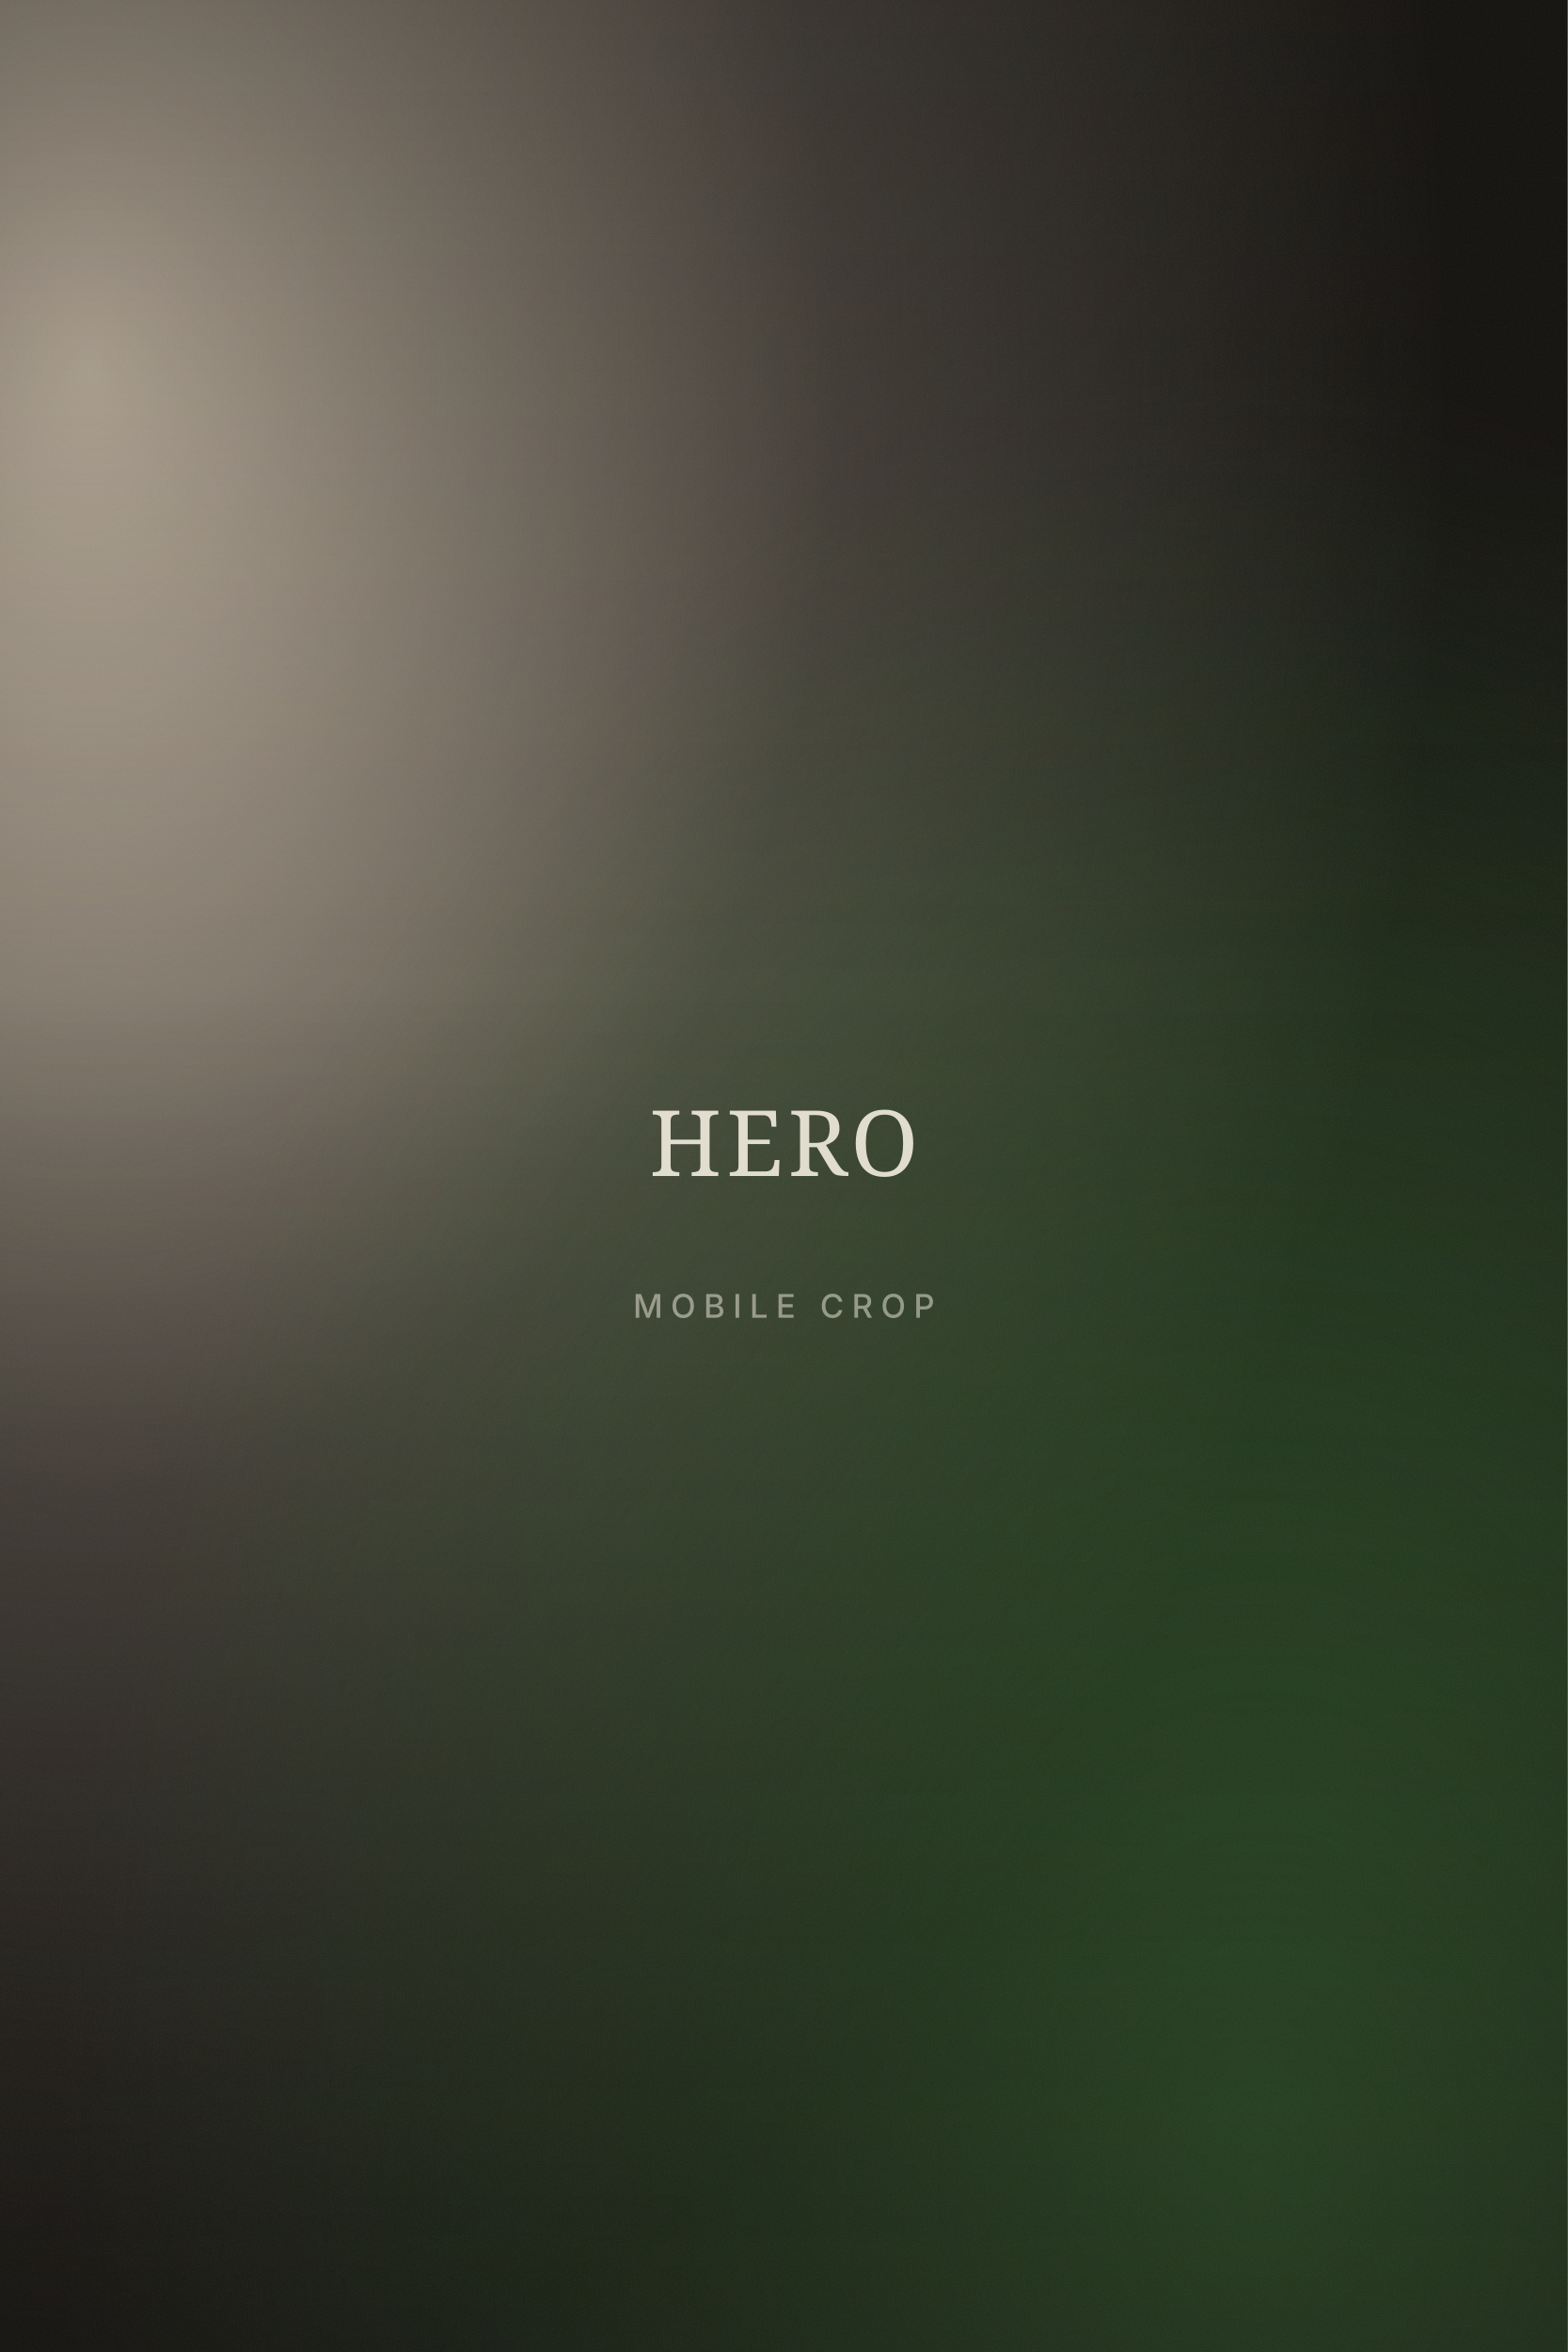
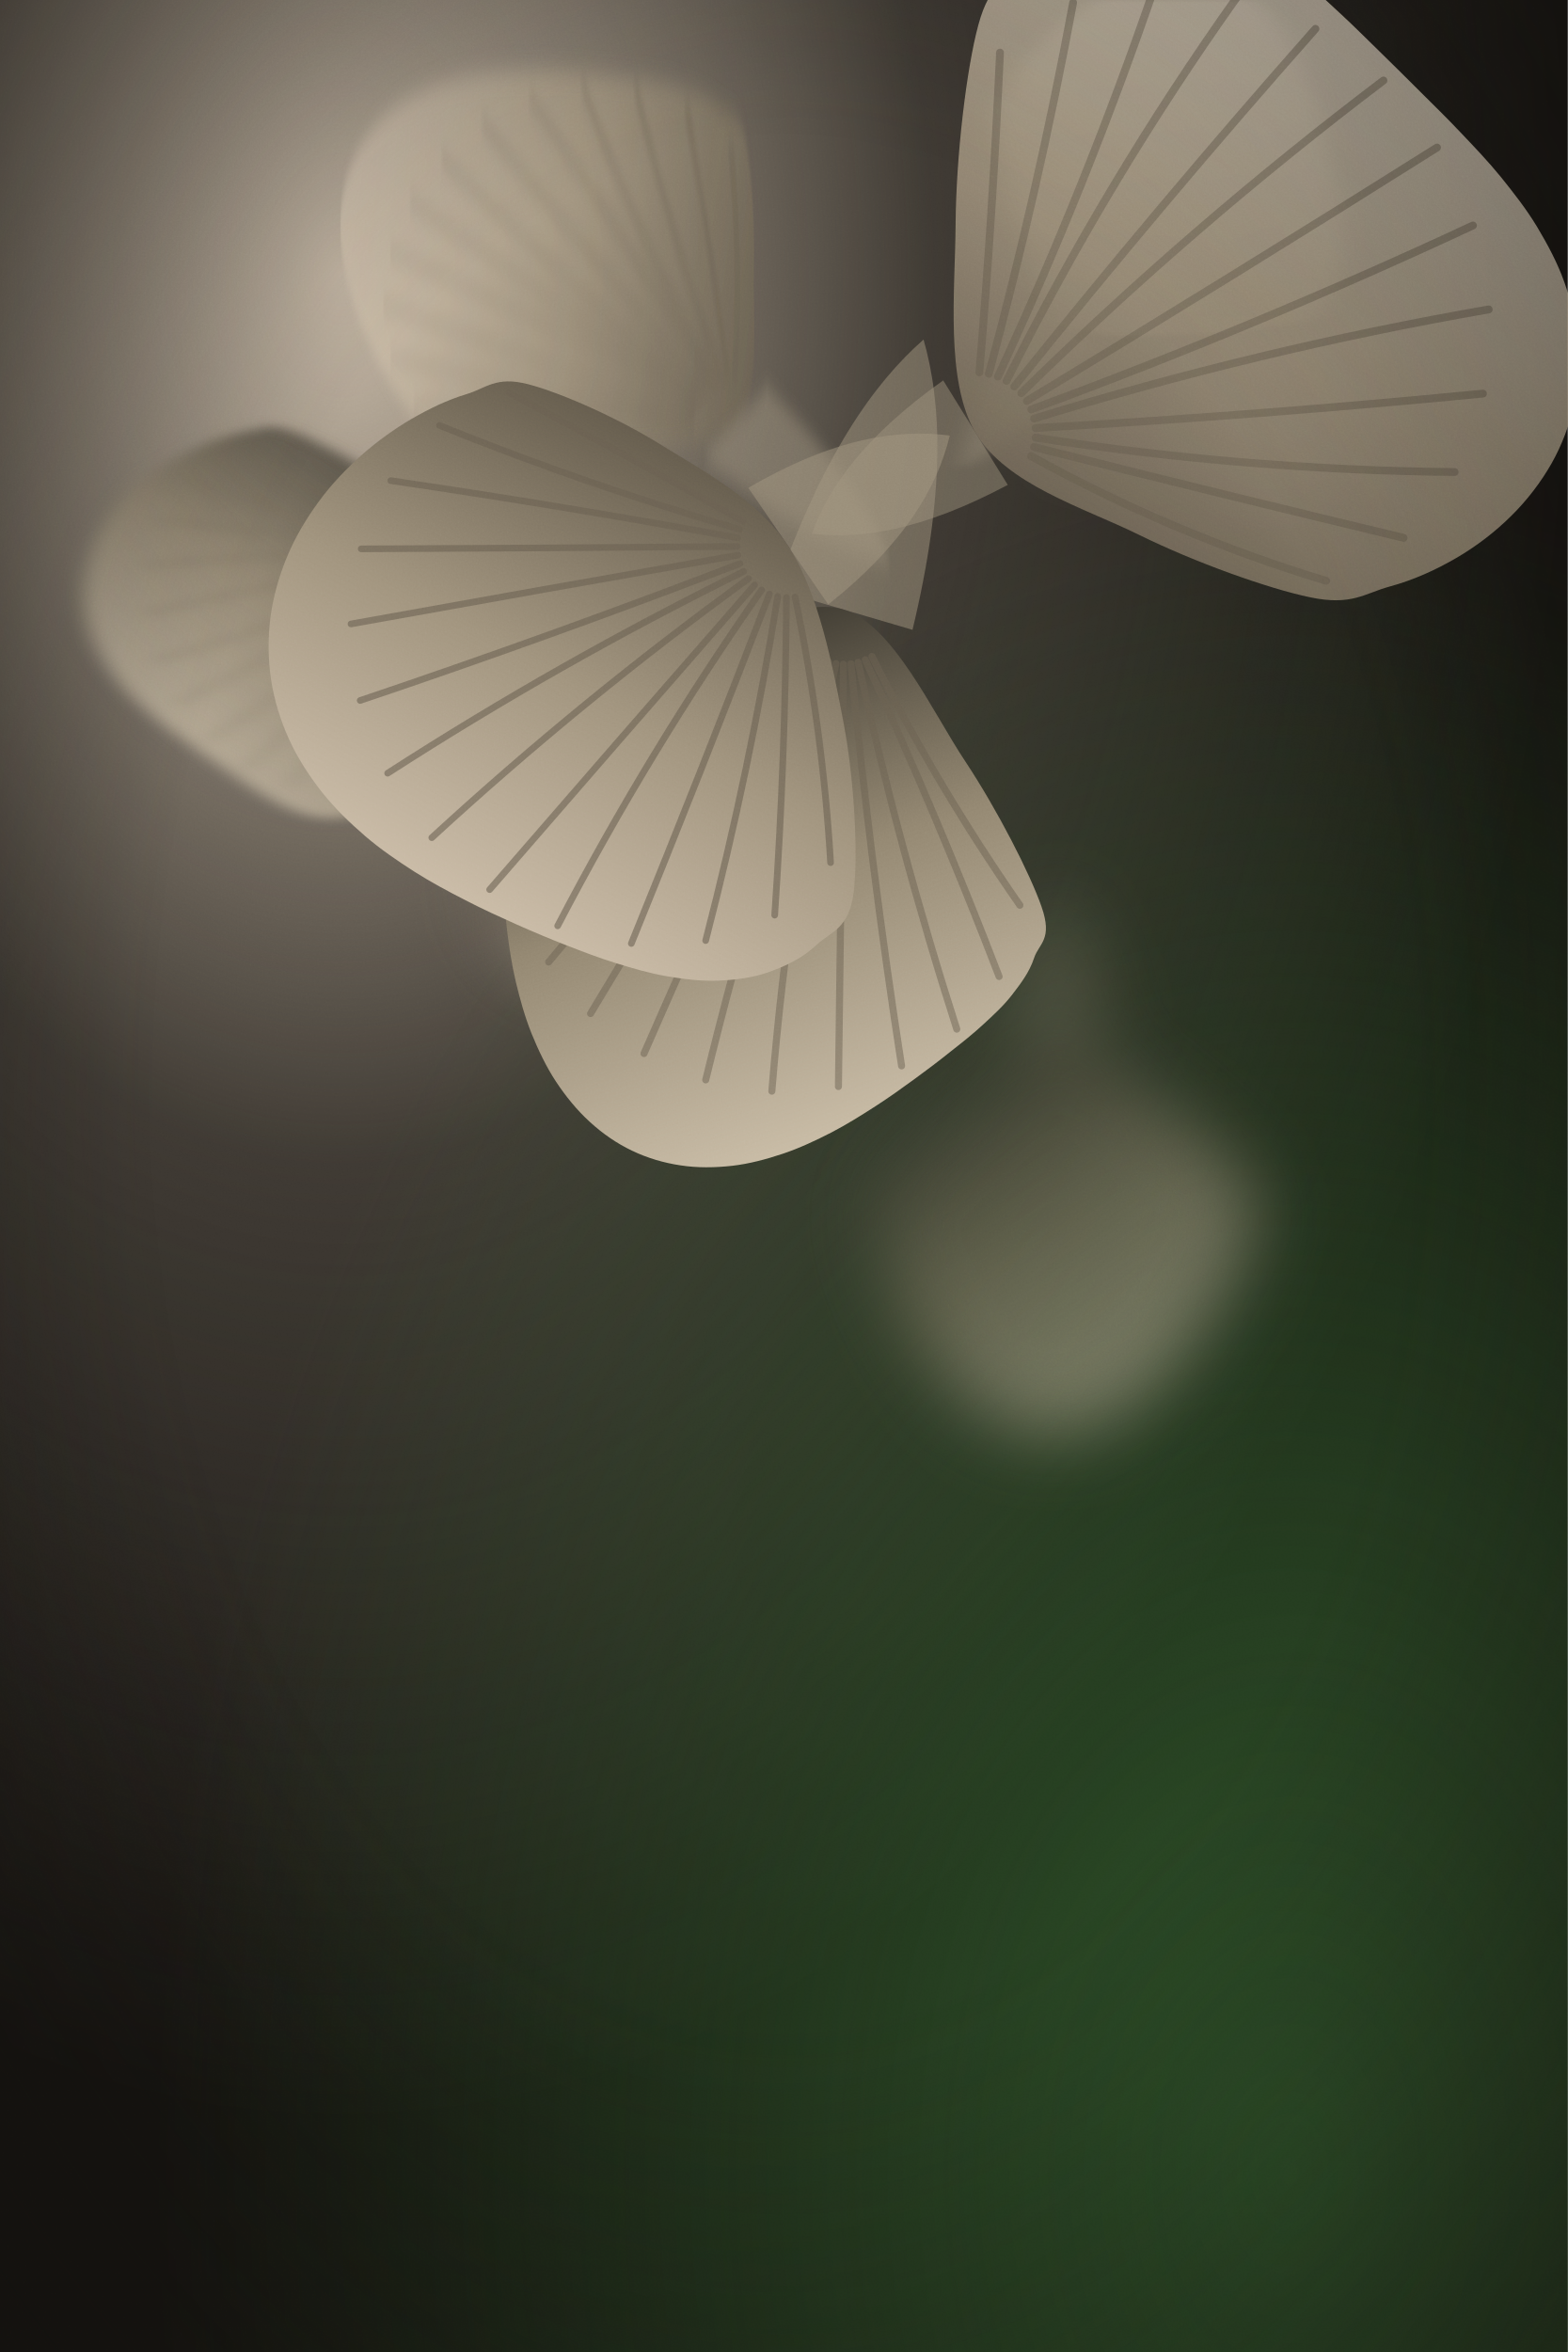
- <svg xmlns="http://www.w3.org/2000/svg" width="1200" height="1800" viewBox="0 0 1200 1800" role="img" aria-label="HERO — placeholder">
+ <svg xmlns="http://www.w3.org/2000/svg" width="1200" height="1800" viewBox="0 0 1200 1800" role="img" aria-label="Oyster mushroom cluster">
  <defs>
-     <radialGradient id="a2019" cx="6%" cy="16%" r="86%">
-       <stop offset="0%" stop-color="#D8C9B5" stop-opacity="0.95" />
-       <stop offset="55%" stop-color="#D8C9B5" stop-opacity="0.28" />
-       <stop offset="100%" stop-color="#D8C9B5" stop-opacity="0" />
+     <radialGradient id="key" cx="22%" cy="12%" r="78%">
+       <stop offset="0%" stop-color="#d8c9b5" stop-opacity="0.9" />
+       <stop offset="48%" stop-color="#d8c9b5" stop-opacity="0.22" />
+       <stop offset="100%" stop-color="#d8c9b5" stop-opacity="0" />
    </radialGradient>
-     <radialGradient id="b2019" cx="80%" cy="92%" r="76%">
-       <stop offset="0%" stop-color="#3F7D3A" stop-opacity="0.72" />
-       <stop offset="100%" stop-color="#3F7D3A" stop-opacity="0" />
+     <radialGradient id="fill" cx="82%" cy="92%" r="72%">
+       <stop offset="0%" stop-color="#3f7d3a" stop-opacity="0.6" />
+       <stop offset="100%" stop-color="#3f7d3a" stop-opacity="0" />
    </radialGradient>
-     <linearGradient id="v2019" x1="0" y1="0" x2="0" y2="1">
-       <stop offset="0%" stop-color="#14120F" stop-opacity="0.34" />
-       <stop offset="42%" stop-color="#14120F" stop-opacity="0" />
-       <stop offset="100%" stop-color="#14120F" stop-opacity="0.52" />
+     <radialGradient id="vig" cx="50%" cy="46%" r="72%">
+       <stop offset="55%" stop-color="#14120f" stop-opacity="0" />
+       <stop offset="100%" stop-color="#14120f" stop-opacity="0.55" />
+     </radialGradient>
+     <linearGradient id="cg0" x1="1" y1="0.24" x2="0.06" y2="0.86">
+       <stop offset="0%" stop-color="#e3d8c6" />
+       <stop offset="52%" stop-color="#a2957f" />
+       <stop offset="100%" stop-color="#6b6152" />
    </linearGradient>
-     <filter id="g2019" x="-4%" y="-4%" width="108%" height="108%">
-       <feTurbulence type="fractalNoise" baseFrequency="0.86" numOctaves="4" seed="79" />
+     <linearGradient id="cg1" x1="1" y1="0.24" x2="0.06" y2="0.86">
+       <stop offset="0%" stop-color="#d5c8b2" />
+       <stop offset="52%" stop-color="#948872" />
+       <stop offset="100%" stop-color="#2b2923" />
+     </linearGradient>
+     <linearGradient id="cg2" x1="1" y1="0.24" x2="0.06" y2="0.86">
+       <stop offset="0%" stop-color="#d8c9b5" />
+       <stop offset="52%" stop-color="#a2957f" />
+       <stop offset="100%" stop-color="#5c5446" />
+     </linearGradient>
+     <filter id="blur1" x="-12%" y="-12%" width="124%" height="124%">
+       <feGaussianBlur stdDeviation="6" />
+     </filter>
+     <filter id="blur2" x="-20%" y="-20%" width="140%" height="140%">
+       <feGaussianBlur stdDeviation="26.4" />
+     </filter>
+     <linearGradient id="sear" x1="0.9" y1="0.1" x2="0.1" y2="0.95">
+       <stop offset="0%" stop-color="#c6b83a" />
+       <stop offset="34%" stop-color="#c49a4e" />
+       <stop offset="100%" stop-color="#5e4526" />
+     </linearGradient>
+     <linearGradient id="bag" x1="0" y1="0" x2="1" y2="0.2">
+       <stop offset="0%" stop-color="#d8c9b5" stop-opacity="0.72" />
+       <stop offset="38%" stop-color="#a2957f" stop-opacity="0.5" />
+       <stop offset="100%" stop-color="#2b2923" stop-opacity="0.85" />
+     </linearGradient>
+     <filter id="noise">
+       <feTurbulence type="fractalNoise" baseFrequency="0.8" numOctaves="3" seed="32" />
      <feColorMatrix type="saturate" values="0" />
-       <feComponentTransfer>
-         <feFuncA type="linear" slope="0.07" />
-       </feComponentTransfer>
    </filter>
+     <pattern id="grain" width="180" height="180" patternUnits="userSpaceOnUse">
+       <rect width="180" height="180" filter="url(#noise)" />
+     </pattern>
  </defs>
-   <rect width="1200" height="1800" fill="#14120F" />
-   <rect width="1200" height="1800" fill="url(#a2019)" />
-   <rect width="1200" height="1800" fill="url(#b2019)" />
-   <rect width="1200" height="1800" fill="url(#v2019)" />
-   <rect width="1200" height="1800" filter="url(#g2019)" opacity="0.85" />
-   <text x="50%" y="900" text-anchor="middle" font-family="Fraunces, Georgia, serif" font-size="70" font-weight="500" fill="#F6F0E3" opacity="0.88" letter-spacing="3.5">HERO</text>
-   <text x="50%" y="1008.5" text-anchor="middle" font-family="Inter, system-ui, sans-serif" font-size="25" font-weight="500" fill="#F6F0E3" opacity="0.5" letter-spacing="6">MOBILE CROP</text>
+   <rect width="1200" height="1800" fill="#14120f" />
+   <rect width="1200" height="1800" fill="url(#key)" />
+   <rect width="1200" height="1800" fill="url(#fill)" />
+   <g transform="translate(896.5 337.2)rotate(-17)" opacity="0.3" filter="url(#blur2)">
+     <path d="M0 -19C-38.2 -17.1 -61.1 -9.5 -76.4 0C-61.1 9.5 -38.2 17.1 0 19Z" fill="#a2957f" opacity="0.5" />
+     <path d="M0 0C-0.2 -15.5 16.2 -32.2 25.3 -45.2C34.3 -58.2 46.8 -72.1 54.1 -78.1C61.4 -84.1 64.1 -81 68.9 -81.4C73.6 -81.7 78 -81 82.5 -80.3C87.1 -79.6 91.6 -78.4 96.2 -77.1C100.8 -75.7 105.5 -74.1 110.3 -72.1C115 -70.1 119.9 -67.9 124.5 -65.2C129.2 -62.6 133.9 -59.6 138.2 -56.1C142.4 -52.7 146.6 -48.9 150 -44.7C153.4 -40.5 156.5 -35.8 158.8 -31C161 -26.2 162.7 -21 163.5 -15.8C164.3 -10.7 164.3 -5.2 163.6 0C162.9 5.2 161.3 10.5 159.3 15.4C157.3 20.4 154.5 25.2 151.5 29.6C148.5 34.1 144.9 38.2 141.3 42.1C137.8 46 133.8 49.5 130 52.8C126.3 56.2 122.4 59.2 118.6 62.1C114.9 65 111.2 67.7 107.5 70.3C103.8 72.8 100.3 75.2 96.5 77.4C92.8 79.5 89.2 81.5 85.2 82.9C81.2 84.3 77.2 85.8 72.6 85.8C68 85.8 65.2 89.4 57.5 83C49.9 76.7 36.3 61.7 26.8 47.9C17.2 34.1 0.2 15.5 0 0Z" fill="url(#cg0)" />
+   </g>
+   <g transform="translate(810 792.4)rotate(89.3)" opacity="0.5" filter="url(#blur2)">
+     <path d="M0 -37.8C-54 -34.1 -86.4 -18.9 -108 0C-86.4 18.9 -54 34.1 0 37.8Z" fill="#a2957f" opacity="0.5" />
+     <path d="M0 0C0.3 -27.6 35.9 -60 55 -84.1C74 -108.2 100 -133.8 114.4 -144.6C128.7 -155.4 133 -148.9 141.2 -148.7C149.3 -148.6 156.3 -146.1 163.4 -143.7C170.4 -141.2 177 -137.8 183.7 -134.3C190.5 -130.8 197.1 -126.7 203.9 -122.5C210.7 -118.3 217.7 -113.7 224.8 -108.8C231.8 -103.9 239.1 -98.6 246.1 -92.8C253.2 -87 260.4 -80.8 266.9 -74C273.3 -67.2 279.7 -59.8 284.9 -51.9C290.1 -44.1 294.8 -35.6 298 -26.9C301.2 -18.3 303.5 -9 304.2 0C304.9 9 304.2 18.4 302.3 27.3C300.3 36.2 296.8 45.1 292.4 53.3C288 61.5 282.2 69.4 275.9 76.5C269.6 83.6 262.1 90.1 254.6 96C247.1 101.9 238.9 107.1 230.9 111.8C223 116.5 214.8 120.6 206.8 124.3C198.9 128 191.1 131.2 183.3 134C175.6 136.8 168.2 139.4 160.5 141.1C152.7 142.8 145.4 144.6 137.1 144.4C128.7 144.2 124.5 150.2 110.5 139.7C96.5 129.2 71.7 104.7 53.2 81.4C34.8 58.2 -0.3 27.6 0 0Z" fill="url(#cg1)" />
+   </g>
+   <g transform="translate(578.5 538.4)rotate(112.8)" opacity="0.6" filter="url(#blur2)">
+     <path d="M0 -27.1C-65.8 -24.4 -105.2 -13.6 -131.5 0C-105.2 13.6 -65.8 24.4 0 27.1Z" fill="#a2957f" opacity="0.5" />
+     <path d="M0 0C0.8 -24.5 28.5 -55 44.6 -77.7C60.7 -100.4 83.6 -125.7 96.6 -136.3C109.5 -147 114.5 -141.7 122.3 -141.8C130 -141.9 136.7 -139.5 143 -136.9C149.4 -134.4 154.9 -130.5 160.3 -126.5C165.7 -122.6 170.5 -117.9 175.4 -113.1C180.3 -108.4 184.9 -103.3 189.7 -98.1C194.5 -92.9 199.2 -87.5 204.1 -81.9C208.9 -76.3 214 -70.6 218.9 -64.4C223.8 -58.3 228.9 -51.9 233.4 -45.1C238 -38.3 242.6 -31.1 246.3 -23.6C250 -16.1 253.4 -8.1 255.5 0C257.7 8.1 259.1 16.6 259.3 24.8C259.4 33.1 258.4 41.6 256.2 49.5C254 57.4 250.5 65.3 246 72.4C241.5 79.5 235.8 86.3 229.5 92.1C223.2 98 215.7 103.2 208.2 107.6C200.6 112.1 192.3 115.7 184.1 118.7C176 121.7 167.4 123.9 159.2 125.6C150.9 127.3 142.7 128.4 134.6 128.8C126.5 129.2 118.7 129.4 110.5 128.1C102.4 126.8 97.5 130.8 85.7 121C73.9 111.2 54.1 89.6 39.8 69.4C25.5 49.2 -0.8 24.5 0 0Z" fill="url(#cg2)" />
+   </g>
+   <g transform="translate(814.8 247.4)rotate(-54.8)" opacity="0.7" filter="url(#blur1)">
+     <path d="M0 -30.4C-68.2 -27.4 -109.1 -15.2 -136.4 0C-109.1 15.2 -68.2 27.4 0 30.4Z" fill="#a2957f" opacity="0.5" />
+     <path d="M0 0C-0.8 -26.8 28.6 -53.9 44.5 -76C60.4 -98 82.3 -121.5 95.2 -132.1C108.2 -142.7 113.4 -138.2 122.2 -139.5C131 -140.9 139.4 -140.5 148.2 -140C156.9 -139.4 165.8 -138.1 174.7 -136.2C183.6 -134.3 192.8 -131.9 201.6 -128.6C210.5 -125.3 219.5 -121.4 227.8 -116.6C236 -111.8 244.2 -106.2 251.1 -99.9C258.1 -93.5 264.5 -86.3 269.5 -78.6C274.5 -71 278.5 -62.4 281 -53.8C283.6 -45.2 284.8 -36 284.9 -27C284.9 -18.1 283.4 -8.8 281.1 0C278.9 8.8 275.2 17.5 271.2 25.7C267.2 33.9 262.1 41.8 257.1 49.2C252 56.7 246.4 63.6 240.9 70.3C235.4 76.9 229.8 83.2 224.4 89.2C218.9 95.3 213.6 101 208.3 106.6C203 112.2 197.9 117.7 192.5 122.7C187.1 127.8 181.8 132.9 175.9 137.2C170 141.5 164 145.7 157.1 148.4C150.3 151.2 143.1 153.9 134.7 153.8C126.3 153.8 121 159.7 106.8 148.2C92.6 136.7 67.4 109.3 49.6 84.6C31.8 59.9 0.8 26.8 0 0Z" fill="url(#cg0)" />
+     <path d="M16.6 -21.4Q56.3 -78.7 102 -131.4" fill="none" stroke="#6b6152" stroke-width="3.5" stroke-linecap="round" opacity="0.2" />
+     <path d="M19.2 -19Q76.3 -78.7 136.5 -135.2" fill="none" stroke="#6b6152" stroke-width="3.5" stroke-linecap="round" opacity="0.2" />
+     <path d="M21.5 -16.4Q91.2 -75.6 166.9 -127" fill="none" stroke="#6b6152" stroke-width="3.5" stroke-linecap="round" opacity="0.2" />
+     <path d="M23.5 -13.4Q110.4 -58.4 193.1 -110.7" fill="none" stroke="#6b6152" stroke-width="3.5" stroke-linecap="round" opacity="0.2" />
+     <path d="M25 -10.3Q118.9 -51.2 214.5 -88.2" fill="none" stroke="#6b6152" stroke-width="3.5" stroke-linecap="round" opacity="0.2" />
+     <path d="M26.1 -7Q126.4 -41.2 230.3 -61.3" fill="none" stroke="#6b6152" stroke-width="3.5" stroke-linecap="round" opacity="0.2" />
+     <path d="M26.8 -3.5Q134.3 -10.9 240.1 -31.4" fill="none" stroke="#6b6152" stroke-width="3.5" stroke-linecap="round" opacity="0.2" />
+     <path d="M27 0Q135.2 -5.9 243.3 0" fill="none" stroke="#6b6152" stroke-width="3.5" stroke-linecap="round" opacity="0.2" />
+     <path d="M26.8 3.5Q134.4 9.7 240.1 31.4" fill="none" stroke="#6b6152" stroke-width="3.5" stroke-linecap="round" opacity="0.2" />
+     <path d="M26.1 7Q129.5 29.2 230.3 61.3" fill="none" stroke="#6b6152" stroke-width="3.5" stroke-linecap="round" opacity="0.2" />
+     <path d="M25 10.3Q121.3 45.5 214.5 88.2" fill="none" stroke="#6b6152" stroke-width="3.5" stroke-linecap="round" opacity="0.2" />
+     <path d="M23.5 13.4Q104.8 68.2 193.1 110.7" fill="none" stroke="#6b6152" stroke-width="3.5" stroke-linecap="round" opacity="0.2" />
+     <path d="M21.5 16.4Q94.9 70.7 166.9 127" fill="none" stroke="#6b6152" stroke-width="3.5" stroke-linecap="round" opacity="0.2" />
+     <path d="M19.2 19Q82.3 72.6 136.5 135.2" fill="none" stroke="#6b6152" stroke-width="3.5" stroke-linecap="round" opacity="0.2" />
+     <path d="M16.6 21.4Q62.8 73.6 102 131.4" fill="none" stroke="#6b6152" stroke-width="3.5" stroke-linecap="round" opacity="0.2" />
+   </g>
+   <g transform="translate(361.9 423.9)rotate(161.4)" opacity="0.8" filter="url(#blur1)">
+     <path d="M0 -32.9C-64.4 -29.6 -103.1 -16.4 -128.8 0C-103.1 16.4 -64.4 29.6 0 32.9Z" fill="#a2957f" opacity="0.5" />
+     <path d="M0 0C1.1 -27.4 35.4 -61.8 55.1 -87.5C74.8 -113.2 102.6 -141.9 118.2 -154.1C133.7 -166.3 139.4 -160.5 148.4 -160.7C157.5 -160.9 165.2 -158.2 172.4 -155.3C179.6 -152.4 185.7 -147.9 191.6 -143.2C197.5 -138.5 202.5 -132.9 207.6 -127.3C212.6 -121.7 217.2 -115.6 221.9 -109.5C226.6 -103.4 231.2 -97.1 235.9 -90.6C240.7 -84.1 245.6 -77.6 250.5 -70.7C255.4 -63.8 260.6 -56.7 265.4 -49.2C270.2 -41.7 275.1 -33.9 279.3 -25.7C283.4 -17.5 287.4 -8.8 290.2 0C293 8.8 295.2 18.1 295.9 27.2C296.7 36.3 296.4 45.7 294.6 54.6C292.9 63.5 289.8 72.5 285.4 80.5C281.1 88.6 275.3 96.4 268.7 103.2C262.1 110 254.1 116.1 245.8 121.3C237.5 126.5 228.2 130.8 218.9 134.2C209.6 137.7 199.7 140.2 190.1 142.1C180.5 143.9 170.8 145 161.2 145.3C151.6 145.5 142.4 145.4 132.7 143.7C123.1 142 117.5 146.1 103.5 134.9C89.4 123.8 65.8 99.6 48.6 77.1C31.3 54.6 -1.1 27.4 0 0Z" fill="url(#cg1)" />
+     <path d="M18.5 -21.6Q72 -75.3 116.6 -136.6" fill="none" stroke="#6b6152" stroke-width="3.7" stroke-linecap="round" opacity="0.3" />
+     <path d="M21.4 -18.8Q87.1 -79.9 156.3 -137.1" fill="none" stroke="#6b6152" stroke-width="3.7" stroke-linecap="round" opacity="0.3" />
+     <path d="M23.8 -15.5Q103.2 -75.3 190.1 -123.6" fill="none" stroke="#6b6152" stroke-width="3.7" stroke-linecap="round" opacity="0.3" />
+     <path d="M25.8 -11.9Q119.1 -62.3 217.9 -100.5" fill="none" stroke="#6b6152" stroke-width="3.7" stroke-linecap="round" opacity="0.3" />
+     <path d="M27.3 -8.1Q131.1 -45.6 238.7 -70.7" fill="none" stroke="#6b6152" stroke-width="3.7" stroke-linecap="round" opacity="0.3" />
+     <path d="M28.1 -4.1Q139.8 -20.7 251.5 -36.5" fill="none" stroke="#6b6152" stroke-width="3.7" stroke-linecap="round" opacity="0.3" />
+     <path d="M28.4 0Q142.1 -5.6 255.8 0" fill="none" stroke="#6b6152" stroke-width="3.7" stroke-linecap="round" opacity="0.3" />
+     <path d="M28.1 4.1Q139 26.2 251.5 36.5" fill="none" stroke="#6b6152" stroke-width="3.7" stroke-linecap="round" opacity="0.3" />
+     <path d="M27.3 8.1Q130.9 46.2 238.7 70.7" fill="none" stroke="#6b6152" stroke-width="3.7" stroke-linecap="round" opacity="0.3" />
+     <path d="M25.8 11.9Q122.8 54.1 217.9 100.5" fill="none" stroke="#6b6152" stroke-width="3.7" stroke-linecap="round" opacity="0.3" />
+     <path d="M23.8 15.5Q111.1 63.1 190.1 123.6" fill="none" stroke="#6b6152" stroke-width="3.7" stroke-linecap="round" opacity="0.3" />
+     <path d="M21.4 18.8Q87.7 79.2 156.3 137.1" fill="none" stroke="#6b6152" stroke-width="3.7" stroke-linecap="round" opacity="0.3" />
+     <path d="M18.5 21.6Q69.6 77.3 116.6 136.6" fill="none" stroke="#6b6152" stroke-width="3.7" stroke-linecap="round" opacity="0.3" />
+   </g>
+   <g transform="translate(562.7 323.9)rotate(-137.9)" opacity="0.9" filter="url(#blur1)">
+     <path d="M0 -36.3C-80.3 -32.6 -128.4 -18.1 -160.5 0C-128.4 18.1 -80.3 32.6 0 36.3Z" fill="#a2957f" opacity="0.5" />
+     <path d="M0 0C-0.6 -31.6 42.7 -65.8 64.9 -92.1C87.1 -118.4 116.6 -145.9 133.2 -157.8C149.7 -169.7 154.4 -163 164.2 -163.4C174 -163.8 182.7 -162.1 191.9 -160.3C201.1 -158.6 210.1 -156 219.4 -153C228.7 -150 238.2 -146.6 247.7 -142.5C257.2 -138.4 267.1 -133.8 276.5 -128.5C285.9 -123.1 295.5 -117.1 304.1 -110.3C312.7 -103.5 321.1 -95.9 328.1 -87.6C335 -79.4 341.3 -70.2 345.8 -60.8C350.4 -51.3 353.7 -41.1 355.2 -31C356.8 -20.9 356.8 -10.2 355.4 0C353.9 10.2 350.7 20.5 346.5 30.2C342.4 39.9 336.6 49.3 330.5 58.1C324.4 66.8 317 75.1 309.7 82.7C302.5 90.4 294.5 97.4 286.8 104C279.2 110.7 271.4 116.8 263.8 122.6C256.3 128.4 249 133.9 241.7 139C234.4 144.2 227.5 149.2 220.2 153.6C212.9 158 205.8 162.3 197.9 165.4C190 168.4 182.2 171.6 172.8 171.9C163.3 172.3 158.7 179.9 141.3 167.5C123.9 155 92.1 125.2 68.6 97.3C45 69.4 0.6 31.6 0 0Z" fill="url(#cg2)" />
+     <path d="M22.8 -24.4Q78.4 -94.1 144 -154.4" fill="none" stroke="#6b6152" stroke-width="4.3" stroke-linecap="round" opacity="0.4" />
+     <path d="M25.9 -21.1Q111.6 -82.9 189.5 -154.3" fill="none" stroke="#6b6152" stroke-width="4.3" stroke-linecap="round" opacity="0.4" />
+     <path d="M28.5 -17.4Q125.1 -82.9 227.7 -138.6" fill="none" stroke="#6b6152" stroke-width="4.3" stroke-linecap="round" opacity="0.4" />
+     <path d="M30.6 -13.3Q143.2 -66.4 258.7 -112.5" fill="none" stroke="#6b6152" stroke-width="4.3" stroke-linecap="round" opacity="0.4" />
+     <path d="M32.2 -9Q158.5 -38.7 281.8 -79" fill="none" stroke="#6b6152" stroke-width="4.3" stroke-linecap="round" opacity="0.4" />
+     <path d="M33.1 -4.6Q164.4 -23.3 296 -40.7" fill="none" stroke="#6b6152" stroke-width="4.3" stroke-linecap="round" opacity="0.4" />
+     <path d="M33.4 0Q167.1 -7.6 300.8 0" fill="none" stroke="#6b6152" stroke-width="4.3" stroke-linecap="round" opacity="0.4" />
+     <path d="M33.1 4.6Q164.9 19.6 296 40.7" fill="none" stroke="#6b6152" stroke-width="4.3" stroke-linecap="round" opacity="0.4" />
+     <path d="M32.2 9Q155.7 48.6 281.8 79" fill="none" stroke="#6b6152" stroke-width="4.3" stroke-linecap="round" opacity="0.4" />
+     <path d="M30.6 13.3Q148.3 54.7 258.7 112.5" fill="none" stroke="#6b6152" stroke-width="4.3" stroke-linecap="round" opacity="0.4" />
+     <path d="M28.5 17.4Q131.3 72.7 227.7 138.6" fill="none" stroke="#6b6152" stroke-width="4.3" stroke-linecap="round" opacity="0.4" />
+     <path d="M25.9 21.1Q106.5 89.3 189.5 154.3" fill="none" stroke="#6b6152" stroke-width="4.3" stroke-linecap="round" opacity="0.4" />
+     <path d="M22.8 24.4Q78.4 94.1 144 154.4" fill="none" stroke="#6b6152" stroke-width="4.3" stroke-linecap="round" opacity="0.4" />
+   </g>
+   <g transform="translate(746.7 331.1)rotate(-31.7)" opacity="0.9">
+     <path d="M0 -47C-73.6 -42.3 -117.7 -23.5 -147.1 0C-117.7 23.5 -73.6 42.3 0 47Z" fill="#a2957f" opacity="0.5" />
+     <path d="M0 0C1 -46.1 43.7 -100.3 71.3 -144.4C99 -188.4 140.5 -240.6 165.8 -264.3C191 -288.1 205 -283 223.1 -286.7C241.1 -290.5 258.3 -289.5 273.9 -286.9C289.6 -284.3 304.1 -278.3 317 -271.1C329.8 -263.8 341.1 -253.9 350.9 -243.4C360.7 -232.9 368.7 -220.4 375.8 -207.9C382.9 -195.4 388.2 -181.7 393.3 -168.3C398.3 -154.8 402.1 -140.8 405.9 -127C409.8 -113.2 413 -99.3 416.5 -85.4C420 -71.4 423.3 -57.5 426.7 -43.3C430.1 -29 433.7 -14.7 436.7 0C439.8 14.7 443 29.8 445 45.1C446.9 60.4 448.7 76.3 448.5 91.9C448.3 107.5 447.3 123.7 444 138.9C440.7 154.2 435.8 169.6 428.7 183.4C421.6 197.3 412.4 210.7 401.4 222.1C390.5 233.5 377.2 243.8 362.9 251.7C348.5 259.6 332.1 265.9 315.4 269.7C298.7 273.6 280.5 275.5 262.5 275C244.5 274.5 226 272.2 207.5 266.7C189 261.2 175.3 264.3 151.7 241.8C128 219.4 90.6 172.6 65.4 132.3C40.1 92 -1 46.1 0 0Z" fill="url(#cg0)" />
+     <path d="M26.7 -37.6Q99.7 -136.2 168.8 -237.6" fill="none" stroke="#6b6152" stroke-width="6" stroke-linecap="round" opacity="0.5" />
+     <path d="M32.3 -32.9Q138.5 -132.7 236.5 -240.7" fill="none" stroke="#6b6152" stroke-width="6" stroke-linecap="round" opacity="0.5" />
+     <path d="M37.1 -27.4Q171.6 -116.2 296.2 -218.4" fill="none" stroke="#6b6152" stroke-width="6" stroke-linecap="round" opacity="0.5" />
+     <path d="M41 -21.2Q187.5 -111.8 346.2 -178.7" fill="none" stroke="#6b6152" stroke-width="6" stroke-linecap="round" opacity="0.5" />
+     <path d="M43.8 -14.4Q212.5 -74.5 383.8 -126.2" fill="none" stroke="#6b6152" stroke-width="6" stroke-linecap="round" opacity="0.5" />
+     <path d="M45.6 -7.3Q224.6 -47.8 407.3 -65.2" fill="none" stroke="#6b6152" stroke-width="6" stroke-linecap="round" opacity="0.5" />
+     <path d="M46.1 0Q230.7 1.7 415.2 0" fill="none" stroke="#6b6152" stroke-width="6" stroke-linecap="round" opacity="0.5" />
+     <path d="M45.6 7.3Q225.2 43.8 407.3 65.2" fill="none" stroke="#6b6152" stroke-width="6" stroke-linecap="round" opacity="0.5" />
+     <path d="M43.8 14.4Q217.4 59.6 383.8 126.2" fill="none" stroke="#6b6152" stroke-width="6" stroke-linecap="round" opacity="0.5" />
+     <path d="M41 21.2Q192 103 346.2 178.7" fill="none" stroke="#6b6152" stroke-width="6" stroke-linecap="round" opacity="0.5" />
+     <path d="M37.1 27.4Q159.8 132.2 296.2 218.4" fill="none" stroke="#6b6152" stroke-width="6" stroke-linecap="round" opacity="0.5" />
+     <path d="M32.3 32.9Q133.8 137.4 236.5 240.7" fill="none" stroke="#6b6152" stroke-width="6" stroke-linecap="round" opacity="0.5" />
+     <path d="M26.7 37.6Q87.2 145.1 168.8 237.6" fill="none" stroke="#6b6152" stroke-width="6" stroke-linecap="round" opacity="0.5" />
+   </g>
+   <g transform="translate(646.1 466.6)rotate(106.4)" opacity="1">
+     <path d="M0 -54.6C-107.8 -49.2 -172.4 -27.3 -215.5 0C-172.4 27.3 -107.8 49.2 0 54.6Z" fill="#a2957f" opacity="0.5" />
+     <path d="M0 0C0.7 -39.5 55.8 -86.7 85 -121.6C114.3 -156.4 153.8 -193.7 175.4 -209.2C197 -224.7 202.8 -215.2 214.6 -214.8C226.4 -214.4 236.2 -210.5 246.1 -206.7C256 -202.9 264.9 -197.5 274.1 -192C283.2 -186.6 292 -180.4 301.1 -173.9C310.3 -167.5 319.5 -160.7 328.9 -153.5C338.4 -146.2 348.2 -138.6 357.8 -130.3C367.4 -122 377.4 -113.2 386.6 -103.6C395.7 -94 404.9 -83.7 412.5 -72.8C420.2 -61.8 427.4 -50 432.5 -37.9C437.6 -25.7 441.6 -12.8 443.3 0C445.1 12.8 445.1 26.1 443 38.8C441 51.5 436.8 64.2 431 76C425.3 87.8 417.4 99.3 408.7 109.6C400 119.9 389.4 129.4 378.7 137.9C367.9 146.4 355.9 153.9 344.2 160.6C332.5 167.3 320.2 173 308.4 178.1C296.5 183.3 284.7 187.6 273.1 191.3C261.5 195.1 250.3 198.4 238.8 200.6C227.4 202.7 216.5 205 204.3 204.5C192.1 203.9 186.2 212.4 165.6 197.5C145 182.6 108.2 148.1 80.6 115.2C53 82.3 -0.7 39.5 0 0Z" fill="url(#cg1)" />
+     <path d="M28.3 -30.6Q109.5 -106.3 179 -193" fill="none" stroke="#6b6152" stroke-width="5.4" stroke-linecap="round" opacity="0.5" />
+     <path d="M32.2 -26.4Q131.3 -113.1 235.8 -193.1" fill="none" stroke="#6b6152" stroke-width="5.4" stroke-linecap="round" opacity="0.5" />
+     <path d="M35.6 -21.7Q163.2 -91.6 283.6 -173.4" fill="none" stroke="#6b6152" stroke-width="5.4" stroke-linecap="round" opacity="0.5" />
+     <path d="M38.2 -16.7Q182.1 -74.7 322.5 -140.8" fill="none" stroke="#6b6152" stroke-width="5.4" stroke-linecap="round" opacity="0.5" />
+     <path d="M40.1 -11.3Q195.6 -55.4 351.3 -98.9" fill="none" stroke="#6b6152" stroke-width="5.4" stroke-linecap="round" opacity="0.5" />
+     <path d="M41.3 -5.7Q206.7 -17.2 369.1 -51" fill="none" stroke="#6b6152" stroke-width="5.4" stroke-linecap="round" opacity="0.5" />
+     <path d="M41.7 0Q208.4 7.7 375.1 0" fill="none" stroke="#6b6152" stroke-width="5.4" stroke-linecap="round" opacity="0.5" />
+     <path d="M41.3 5.7Q204.9 30.1 369.1 51" fill="none" stroke="#6b6152" stroke-width="5.4" stroke-linecap="round" opacity="0.5" />
+     <path d="M40.1 11.3Q194.8 58.3 351.3 98.9" fill="none" stroke="#6b6152" stroke-width="5.4" stroke-linecap="round" opacity="0.5" />
+     <path d="M38.2 16.7Q180.2 79.1 322.5 140.8" fill="none" stroke="#6b6152" stroke-width="5.4" stroke-linecap="round" opacity="0.5" />
+     <path d="M35.6 21.7Q154.3 106.3 283.6 173.4" fill="none" stroke="#6b6152" stroke-width="5.4" stroke-linecap="round" opacity="0.5" />
+     <path d="M32.2 26.4Q140 102.5 235.8 193.1" fill="none" stroke="#6b6152" stroke-width="5.4" stroke-linecap="round" opacity="0.5" />
+     <path d="M28.3 30.6Q103.5 112 179 193" fill="none" stroke="#6b6152" stroke-width="5.4" stroke-linecap="round" opacity="0.5" />
+   </g>
+   <g transform="translate(603.4 418)rotate(145.6)" opacity="1">
+     <path d="M0 -54.1C-74.9 -48.7 -119.8 -27 -149.8 0C-119.8 27 -74.9 48.7 0 54.1Z" fill="#a2957f" opacity="0.5" />
+     <path d="M0 0C0.9 -42.5 23.7 -94.9 41.7 -136C59.8 -177.1 89.5 -225.4 108.3 -246.8C127.1 -268.1 139.8 -261.7 154.4 -264C169.1 -266.3 183.1 -264 196.1 -260.6C209 -257.3 221.1 -250.9 232.2 -244C243.3 -237 253.4 -228 262.8 -218.9C272.3 -209.7 280.8 -199.3 289.1 -188.8C297.4 -178.4 305 -167.3 312.7 -156.1C320.4 -144.8 327.8 -133.3 335.2 -121.3C342.5 -109.3 350 -97 356.9 -84.1C363.9 -71.2 370.9 -57.8 376.9 -43.8C382.8 -29.8 388.6 -15.1 392.6 0C396.6 15.1 399.8 30.9 400.9 46.6C401.9 62.3 401.5 78.6 398.8 94C396.1 109.4 391.3 125 384.5 139.1C377.7 153.3 368.6 166.9 358.1 178.7C347.6 190.5 334.8 201.2 321.4 209.9C308 218.7 292.7 225.8 277.6 231.1C262.4 236.5 246.1 240 230.4 242C214.6 244 198.5 244.4 183 243.3C167.5 242.1 152.4 239.9 137.6 235.2C122.8 230.4 111.1 234.1 94.3 214.8C77.4 195.4 52.2 154.8 36.5 119C20.8 83.2 -0.9 42.5 0 0Z" fill="url(#cg2)" />
+     <path d="M17.7 -35Q57.1 -130 110.1 -218.1" fill="none" stroke="#6b6152" stroke-width="5.1" stroke-linecap="round" opacity="0.6" />
+     <path d="M23.3 -31.5Q92.7 -131.6 168.1 -227.1" fill="none" stroke="#6b6152" stroke-width="5.1" stroke-linecap="round" opacity="0.6" />
+     <path d="M28.3 -27.1Q121.1 -124.8 222.7 -213.3" fill="none" stroke="#6b6152" stroke-width="5.1" stroke-linecap="round" opacity="0.6" />
+     <path d="M32.5 -22Q150.9 -103.7 270.9 -183" fill="none" stroke="#6b6152" stroke-width="5.1" stroke-linecap="round" opacity="0.6" />
+     <path d="M35.7 -16.1Q176.8 -69.1 309.8 -140" fill="none" stroke="#6b6152" stroke-width="5.1" stroke-linecap="round" opacity="0.6" />
+     <path d="M38 -9.9Q187.6 -48.5 337.1 -87.7" fill="none" stroke="#6b6152" stroke-width="5.1" stroke-linecap="round" opacity="0.6" />
+     <path d="M39.1 -3.3Q195.9 -7.5 351.2 -29.9" fill="none" stroke="#6b6152" stroke-width="5.1" stroke-linecap="round" opacity="0.6" />
+     <path d="M39.1 3.3Q194.4 25.6 351.2 29.9" fill="none" stroke="#6b6152" stroke-width="5.1" stroke-linecap="round" opacity="0.6" />
+     <path d="M38 9.9Q188.4 45.7 337.1 87.7" fill="none" stroke="#6b6152" stroke-width="5.1" stroke-linecap="round" opacity="0.6" />
+     <path d="M35.7 16.1Q172.6 78.4 309.8 140" fill="none" stroke="#6b6152" stroke-width="5.1" stroke-linecap="round" opacity="0.6" />
+     <path d="M32.5 22Q151.9 102.2 270.9 183" fill="none" stroke="#6b6152" stroke-width="5.1" stroke-linecap="round" opacity="0.6" />
+     <path d="M28.3 27.1Q123.9 121.9 222.7 213.3" fill="none" stroke="#6b6152" stroke-width="5.1" stroke-linecap="round" opacity="0.6" />
+     <path d="M23.3 31.5Q100.7 125.6 168.1 227.1" fill="none" stroke="#6b6152" stroke-width="5.1" stroke-linecap="round" opacity="0.6" />
+     <path d="M17.7 35Q62.9 127.1 110.1 218.1" fill="none" stroke="#6b6152" stroke-width="5.1" stroke-linecap="round" opacity="0.6" />
+   </g>
+   <rect width="1200" height="1800" fill="url(#vig)" />
+   <rect width="1200" height="1800" fill="url(#grain)" opacity="0.07" style="mix-blend-mode:overlay" />
</svg>
